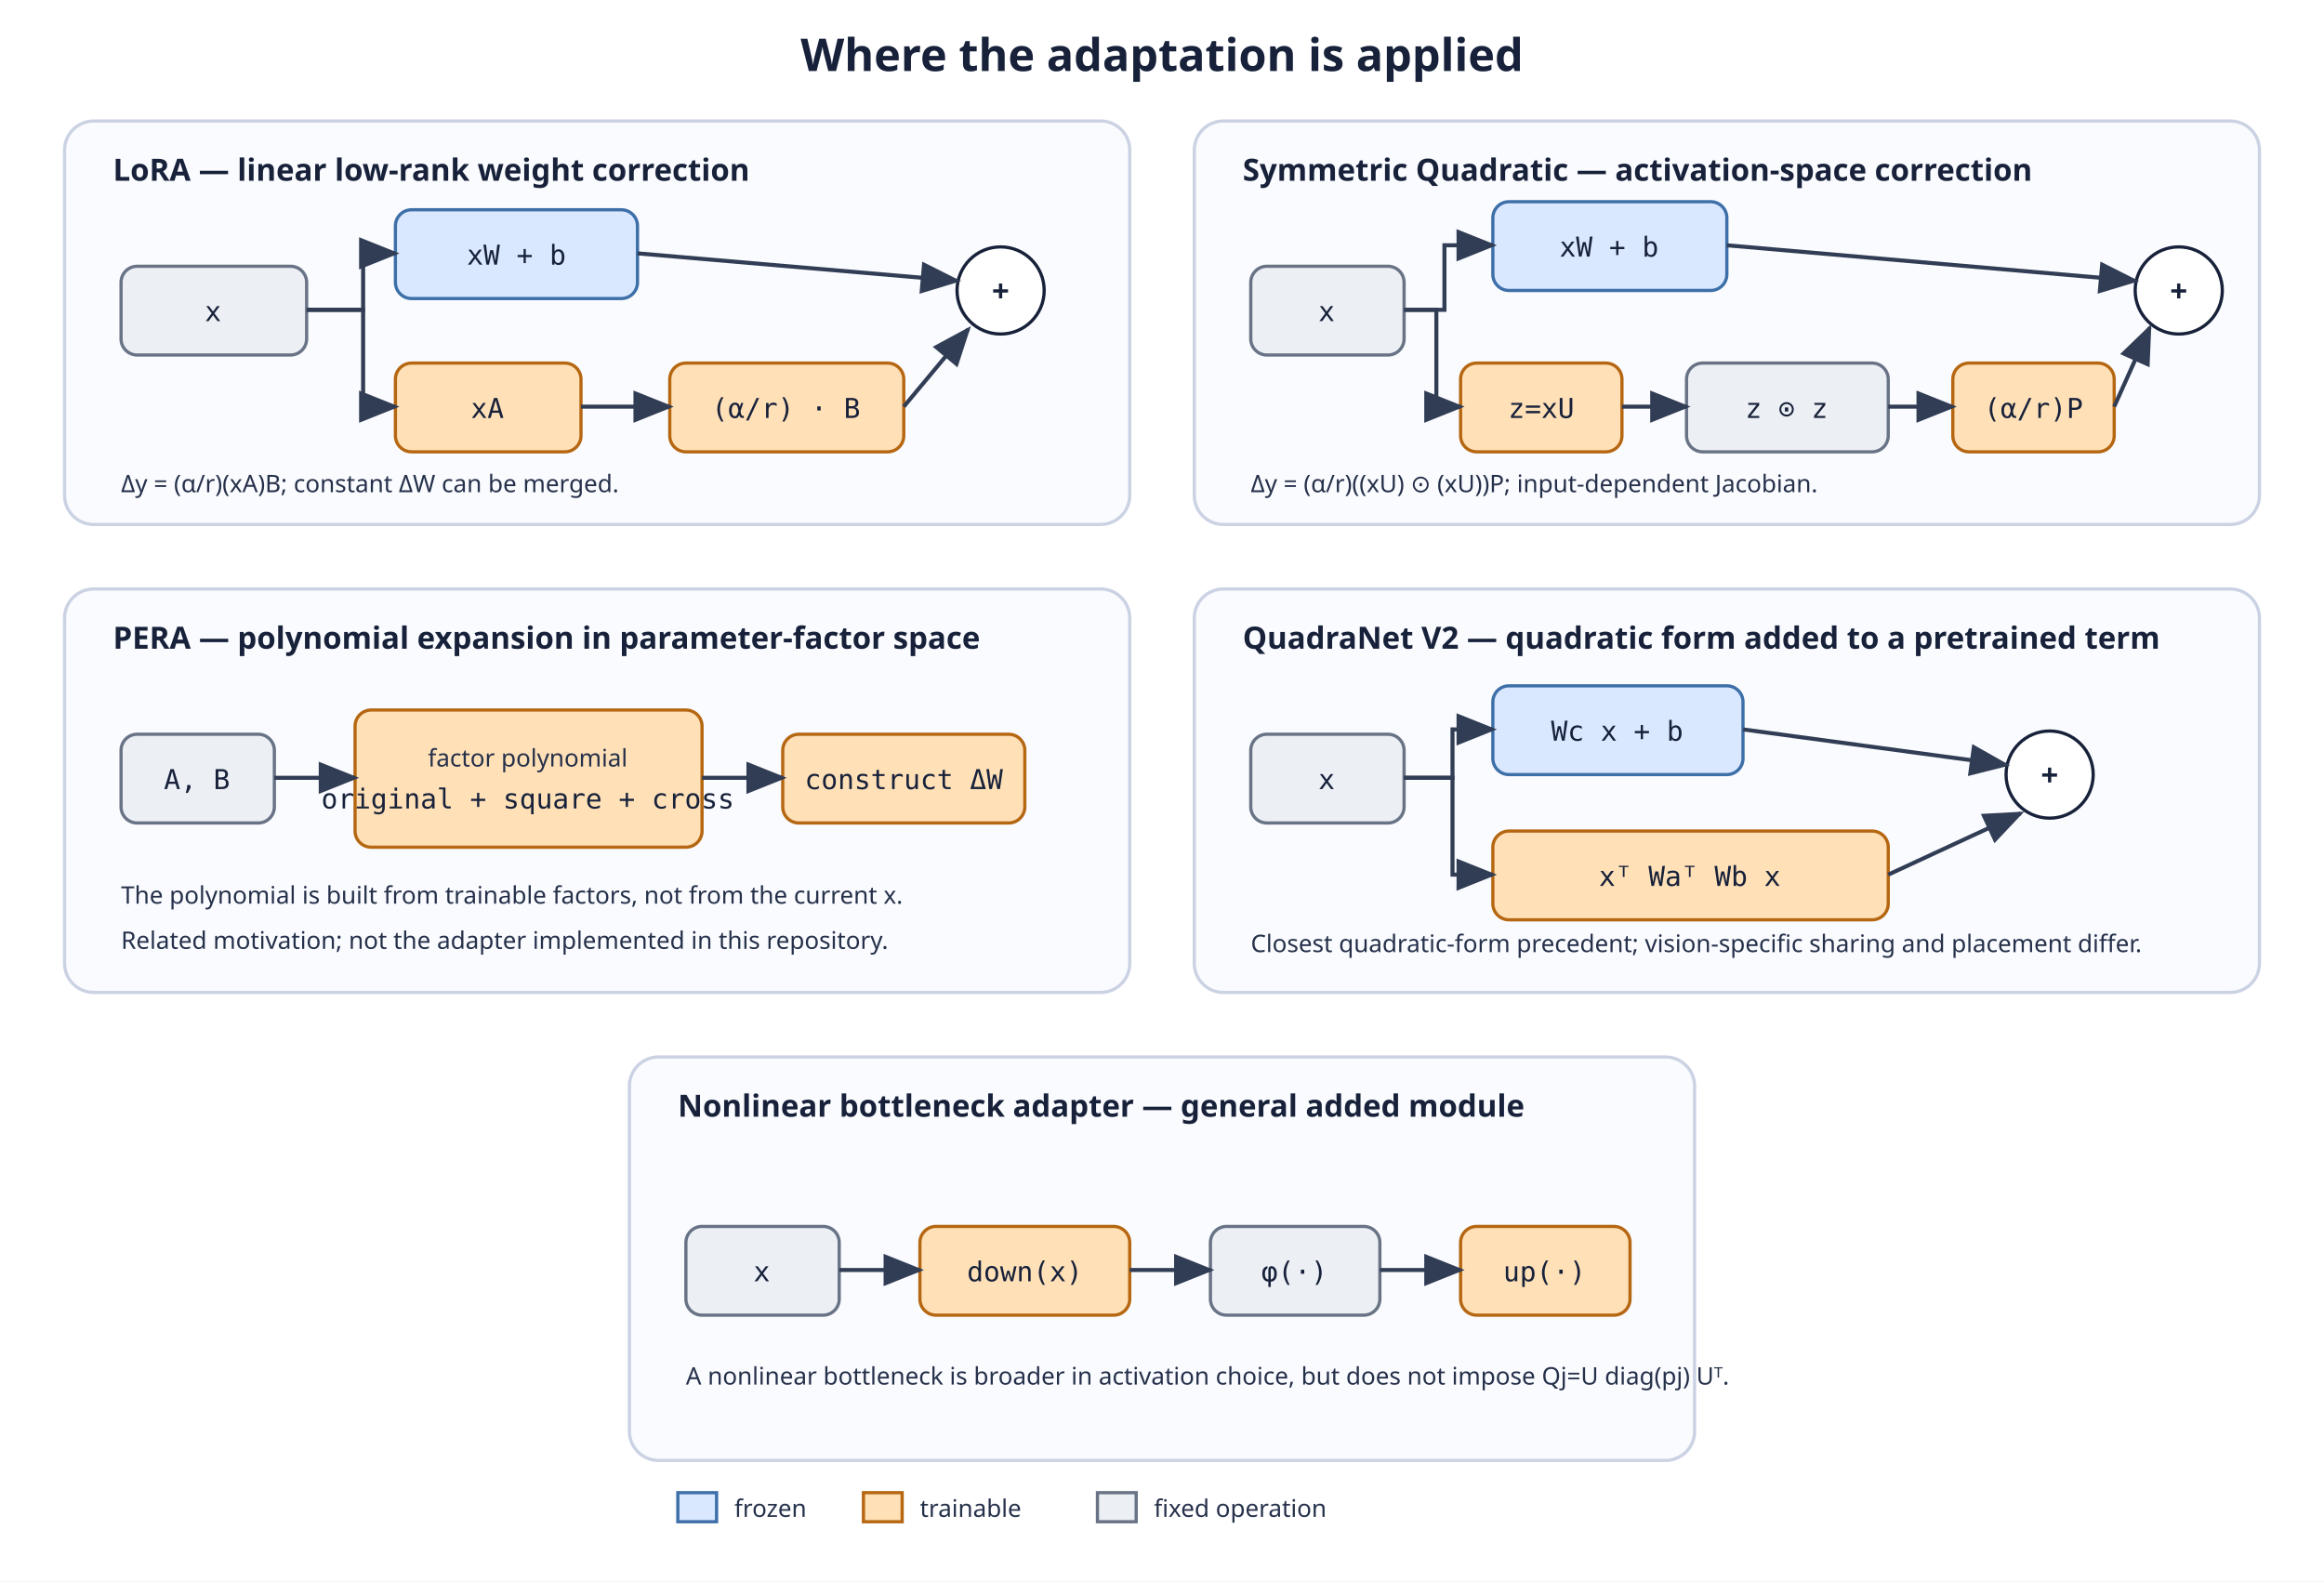
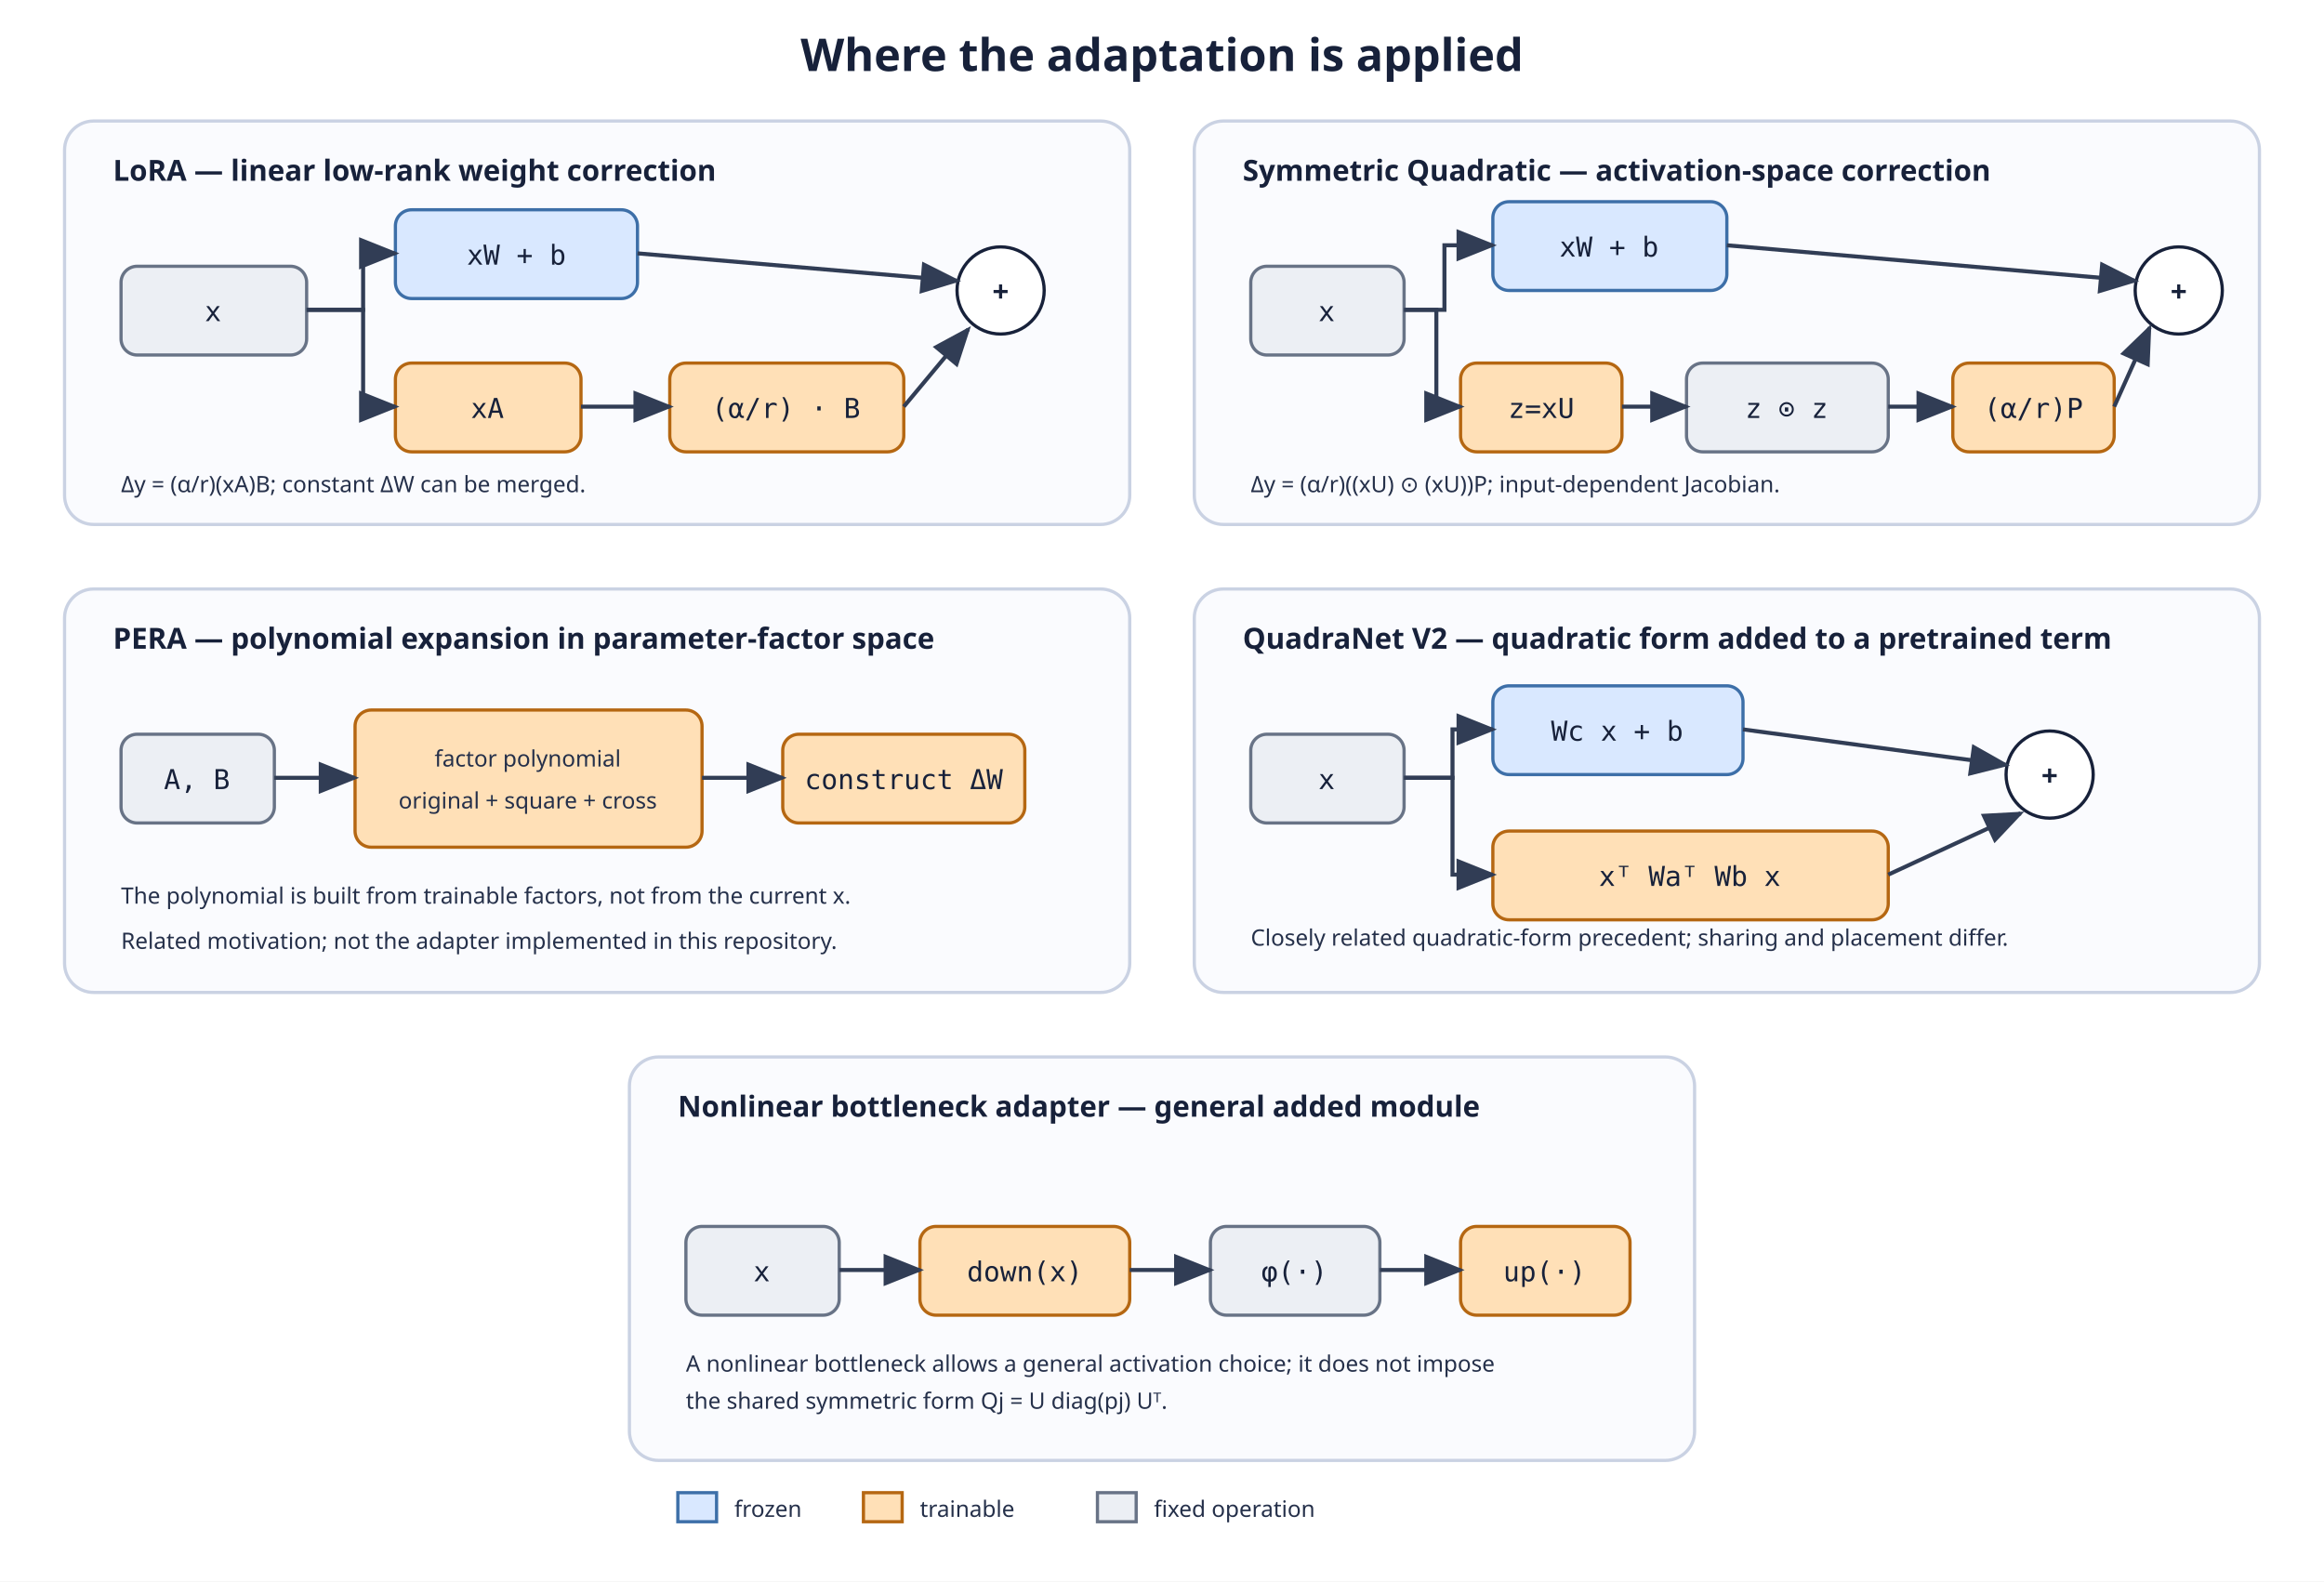
<svg xmlns="http://www.w3.org/2000/svg" width="1440" height="980" viewBox="0 0 1440 980" role="img" aria-labelledby="title desc">
  <defs>
    <style>
-       .heading{font:700 28px sans-serif;fill:#17213a}.label{font:600 19px sans-serif;fill:#17213a}.small{font:15px sans-serif;fill:#25304a}.eq{font:17px monospace;fill:#17213a}.panel{fill:#fafbfe;stroke:#cad2e3;stroke-width:2}.frozen{fill:#d9e8ff;stroke:#3d6fa8;stroke-width:2}.train{fill:#ffe0b7;stroke:#b56712;stroke-width:2}.op{fill:#eceff4;stroke:#687386;stroke-width:2}.sum{fill:#fff;stroke:#17213a;stroke-width:2}.arrow{stroke:#313d55;stroke-width:2.5;fill:none;marker-end:url(#arrow)}
+       .heading{font:700 28px sans-serif;fill:#17213a}.label{font:600 18px sans-serif;fill:#17213a}.small{font:14px sans-serif;fill:#25304a}.eq{font:17px monospace;fill:#17213a}.panel{fill:#fafbfe;stroke:#cad2e3;stroke-width:2}.frozen{fill:#d9e8ff;stroke:#3d6fa8;stroke-width:2}.train{fill:#ffe0b7;stroke:#b56712;stroke-width:2}.op{fill:#eceff4;stroke:#687386;stroke-width:2}.sum{fill:#fff;stroke:#17213a;stroke-width:2}.arrow{stroke:#313d55;stroke-width:2.5;fill:none;marker-end:url(#arrow)}
    </style>
    <marker id="arrow" markerWidth="10" markerHeight="8" refX="9" refY="4" orient="auto">
      <path d="M0,0 L10,4 L0,8 z" fill="#313d55" />
    </marker>
  </defs>
  <rect width="1440" height="980" fill="white" />
  <text x="720" y="44" text-anchor="middle" class="heading">Where the adaptation is applied</text>
  <rect x="40" y="75" width="660" height="250" rx="18" class="panel" />
  <text x="70" y="112" class="label">LoRA — linear low-rank weight correction</text>
  <rect x="75" y="165" width="115" height="55" rx="10" class="op" />
  <text x="132" y="199" text-anchor="middle" class="eq">x</text>
  <rect x="245" y="130" width="150" height="55" rx="10" class="frozen" />
  <text x="320" y="164" text-anchor="middle" class="eq">xW + b</text>
  <rect x="245" y="225" width="115" height="55" rx="10" class="train" />
  <text x="302" y="259" text-anchor="middle" class="eq">xA</text>
  <rect x="415" y="225" width="145" height="55" rx="10" class="train" />
  <text x="487" y="259" text-anchor="middle" class="eq">(α/r) · B</text>
  <circle cx="620" cy="180" r="27" class="sum" />
  <text x="620" y="187" text-anchor="middle" class="label">+</text>
  <path d="M190 192 L225 192 L225 157 L245 157" class="arrow" />
  <path d="M190 192 L225 192 L225 252 L245 252" class="arrow" />
  <path d="M395 157 L593 174" class="arrow" />
  <path d="M360 252 L415 252" class="arrow" />
  <path d="M560 252 L600 204" class="arrow" />
  <text x="75" y="305" class="small">Δy = (α/r)(xA)B; constant ΔW can be merged.</text>
  <rect x="740" y="75" width="660" height="250" rx="18" class="panel" />
  <text x="770" y="112" class="label">Symmetric Quadratic — activation-space correction</text>
  <rect x="775" y="165" width="95" height="55" rx="10" class="op" />
  <text x="822" y="199" text-anchor="middle" class="eq">x</text>
  <rect x="925" y="125" width="145" height="55" rx="10" class="frozen" />
  <text x="997" y="159" text-anchor="middle" class="eq">xW + b</text>
  <rect x="905" y="225" width="100" height="55" rx="10" class="train" />
  <text x="955" y="259" text-anchor="middle" class="eq">z=xU</text>
  <rect x="1045" y="225" width="125" height="55" rx="10" class="op" />
  <text x="1107" y="259" text-anchor="middle" class="eq">z ⊙ z</text>
  <rect x="1210" y="225" width="100" height="55" rx="10" class="train" />
  <text x="1260" y="259" text-anchor="middle" class="eq">(α/r)P</text>
  <circle cx="1350" cy="180" r="27" class="sum" />
  <text x="1350" y="187" text-anchor="middle" class="label">+</text>
  <path d="M870 192 L895 192 L895 152 L925 152" class="arrow" />
  <path d="M870 192 L890 192 L890 252 L905 252" class="arrow" />
  <path d="M1070 152 L1323 174" class="arrow" />
  <path d="M1005 252 L1045 252" class="arrow" />
  <path d="M1170 252 L1210 252" class="arrow" />
  <path d="M1310 252 L1332 203" class="arrow" />
  <text x="775" y="305" class="small">Δy = (α/r)((xU) ⊙ (xU))P; input-dependent Jacobian.</text>
  <rect x="40" y="365" width="660" height="250" rx="18" class="panel" />
  <text x="70" y="402" class="label">PERA — polynomial expansion in parameter-factor space</text>
  <rect x="75" y="455" width="95" height="55" rx="10" class="op" />
  <text x="122" y="489" text-anchor="middle" class="eq">A, B</text>
  <rect x="220" y="440" width="215" height="85" rx="10" class="train" />
  <text x="327" y="475" text-anchor="middle" class="small">factor polynomial</text>
-   <text x="327" y="501" text-anchor="middle" class="eq">original + square + cross</text>
+   <text x="327" y="501" text-anchor="middle" class="small">original + square + cross</text>
  <rect x="485" y="455" width="150" height="55" rx="10" class="train" />
  <text x="560" y="489" text-anchor="middle" class="eq">construct ΔW</text>
  <path d="M170 482 L220 482" class="arrow" />
  <path d="M435 482 L485 482" class="arrow" />
  <text x="75" y="560" class="small">The polynomial is built from trainable factors, not from the current x.</text>
  <text x="75" y="588" class="small">Related motivation; not the adapter implemented in this repository.</text>
  <rect x="740" y="365" width="660" height="250" rx="18" class="panel" />
  <text x="770" y="402" class="label">QuadraNet V2 — quadratic form added to a pretrained term</text>
  <rect x="775" y="455" width="95" height="55" rx="10" class="op" />
  <text x="822" y="489" text-anchor="middle" class="eq">x</text>
  <rect x="925" y="425" width="155" height="55" rx="10" class="frozen" />
  <text x="1002" y="459" text-anchor="middle" class="eq">Wc x + b</text>
  <rect x="925" y="515" width="245" height="55" rx="10" class="train" />
  <text x="1047" y="549" text-anchor="middle" class="eq">xᵀ Waᵀ Wb x</text>
  <circle cx="1270" cy="480" r="27" class="sum" />
  <text x="1270" y="487" text-anchor="middle" class="label">+</text>
  <path d="M870 482 L900 482 L900 452 L925 452" class="arrow" />
  <path d="M870 482 L900 482 L900 542 L925 542" class="arrow" />
  <path d="M1080 452 L1243 474" class="arrow" />
  <path d="M1170 542 L1252 504" class="arrow" />
-   <text x="775" y="590" class="small">Closest quadratic-form precedent; vision-specific sharing and placement differ.</text>
+   <text x="775" y="586" class="small">Closely related quadratic-form precedent; sharing and placement differ.</text>
  <rect x="390" y="655" width="660" height="250" rx="18" class="panel" />
  <text x="420" y="692" class="label">Nonlinear bottleneck adapter — general added module</text>
  <rect x="425" y="760" width="95" height="55" rx="10" class="op" />
  <text x="472" y="794" text-anchor="middle" class="eq">x</text>
  <rect x="570" y="760" width="130" height="55" rx="10" class="train" />
  <text x="635" y="794" text-anchor="middle" class="eq">down(x)</text>
  <rect x="750" y="760" width="105" height="55" rx="10" class="op" />
  <text x="802" y="794" text-anchor="middle" class="eq">φ(·)</text>
  <rect x="905" y="760" width="105" height="55" rx="10" class="train" />
  <text x="957" y="794" text-anchor="middle" class="eq">up(·)</text>
  <path d="M520 787 L570 787" class="arrow" />
  <path d="M700 787 L750 787" class="arrow" />
  <path d="M855 787 L905 787" class="arrow" />
-   <text x="425" y="858" class="small">A nonlinear bottleneck is broader in activation choice, but does not impose Qj=U diag(pj) Uᵀ.</text>
+   <text x="425" y="850" class="small">A nonlinear bottleneck allows a general activation choice; it does not impose</text>
+   <text x="425" y="873" class="small">the shared symmetric form Qj = U diag(pj) Uᵀ.</text>
  <rect x="420" y="925" width="24" height="18" class="frozen" />
  <text x="455" y="940" class="small">frozen</text>
  <rect x="535" y="925" width="24" height="18" class="train" />
  <text x="570" y="940" class="small">trainable</text>
  <rect x="680" y="925" width="24" height="18" class="op" />
  <text x="715" y="940" class="small">fixed operation</text>
</svg>
